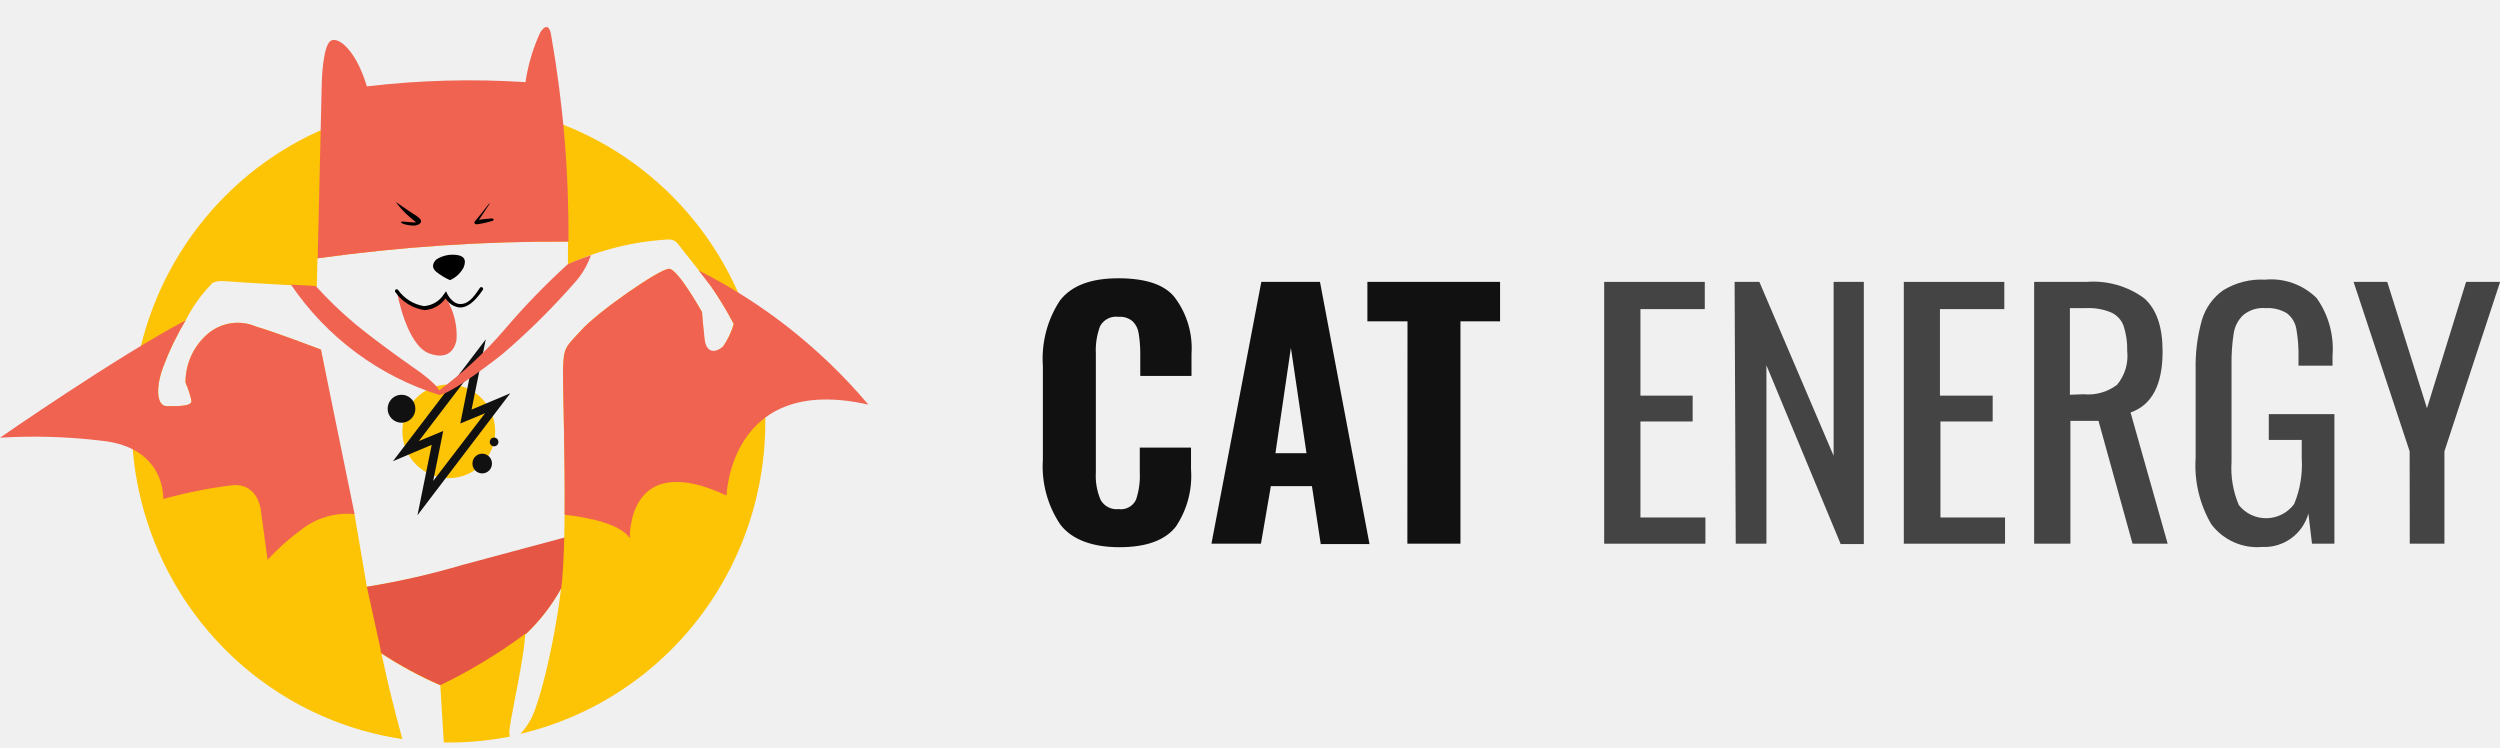
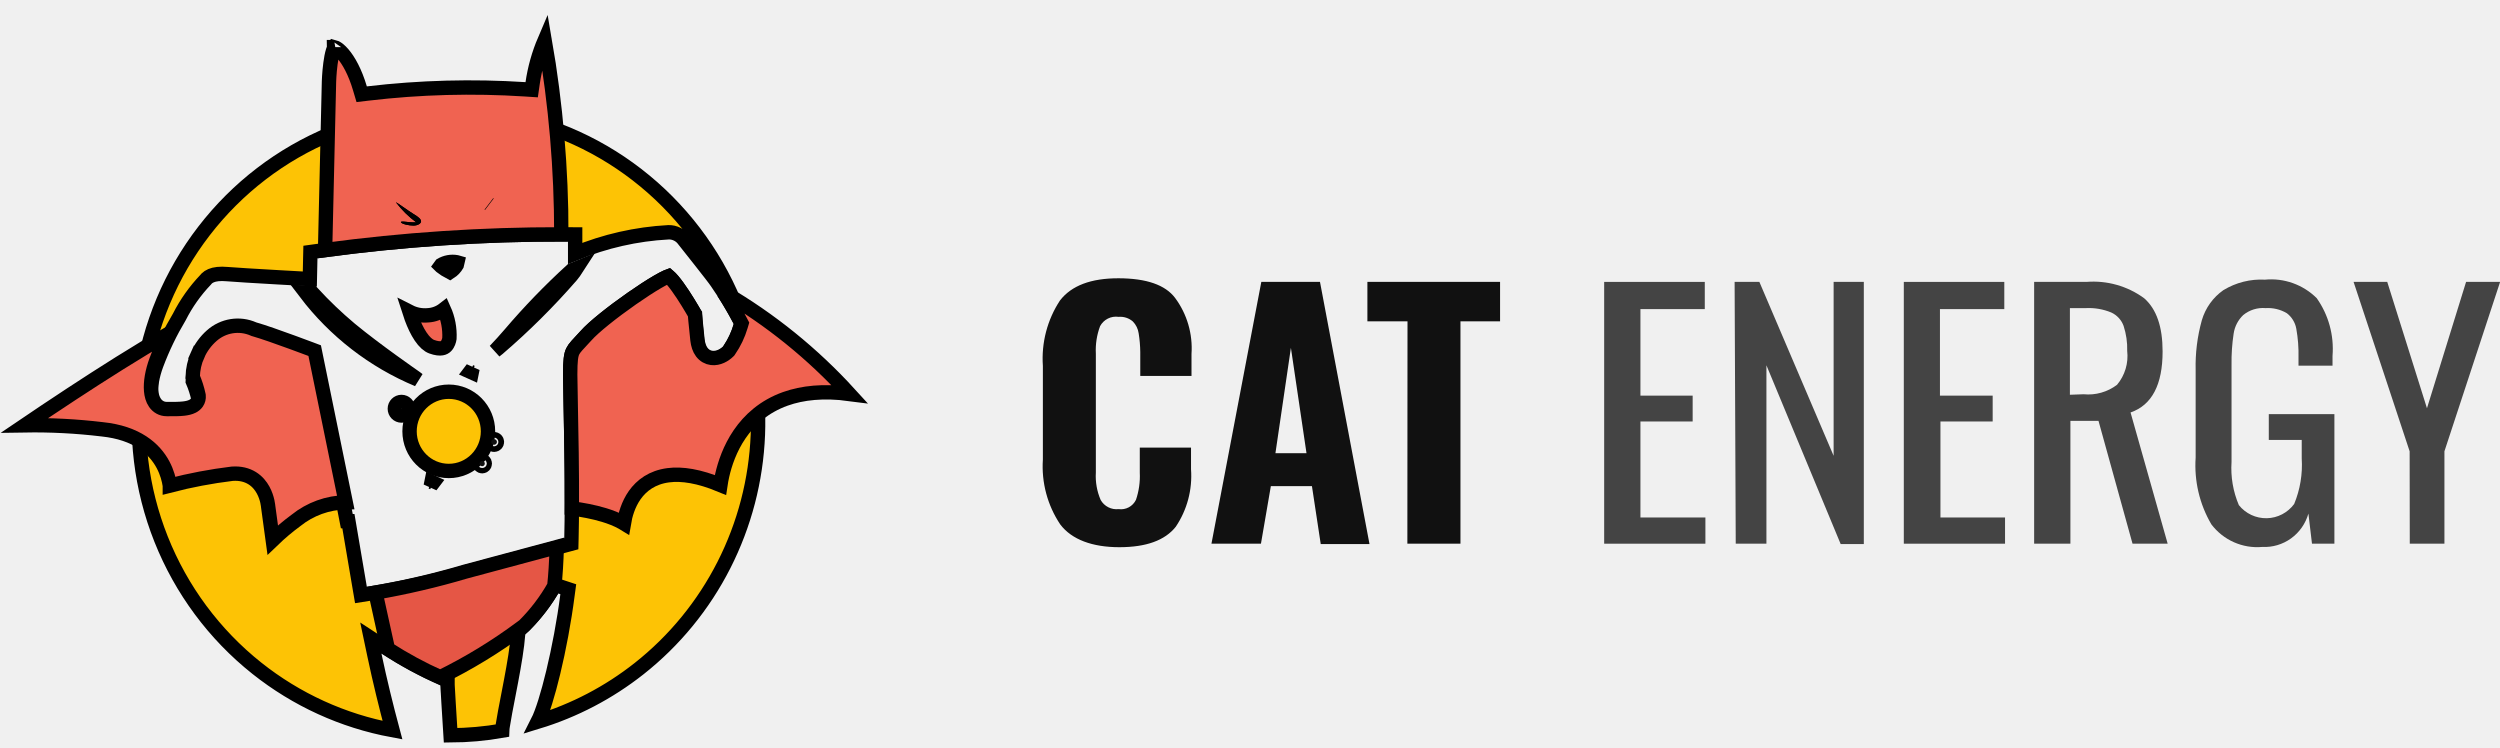
<svg xmlns="http://www.w3.org/2000/svg" width="174" height="52" viewBox="0 0 174 52" fill="none">
  <g clip-path="url(#clip0)">
-     <path d="M51.582 20.854C50.097 17.265 47.705 14.131 44.646 11.765C41.586 9.399 37.965 7.883 34.143 7.368C30.321 6.853 26.433 7.357 22.865 8.831C19.297 10.304 16.174 12.695 13.807 15.765C11.44 18.835 9.912 22.478 9.376 26.329C8.84 30.18 9.313 34.106 10.75 37.715C12.186 41.324 14.535 44.491 17.562 46.899C20.59 49.307 24.19 50.873 28.005 51.44C27.505 49.624 26.997 47.617 26.549 45.488C27.852 46.34 29.224 47.082 30.649 47.703C30.649 47.703 30.753 49.58 30.89 51.675C32.431 51.701 33.97 51.564 35.482 51.266C35.443 51.048 35.443 50.824 35.482 50.606C35.732 48.981 36.421 46.053 36.559 44.167C37.552 43.23 38.395 42.142 39.057 40.943L39.005 41.326C38.531 45.027 37.541 48.981 36.938 50.076C36.742 50.438 36.502 50.774 36.223 51.075C39.341 50.337 42.263 48.924 44.785 46.934C47.308 44.943 49.372 42.423 50.833 39.548C52.294 36.673 53.118 33.512 53.247 30.284C53.377 27.056 52.808 23.838 51.582 20.854ZM50.316 24.147C49.937 24.521 49.153 24.773 49.023 23.643C48.894 22.514 48.86 21.723 48.86 21.723C48.86 21.723 47.197 18.742 46.577 18.708C45.957 18.673 41.555 21.723 40.392 23.052C39.384 24.173 39.186 24.095 39.186 26.067C39.186 27.553 39.376 33.167 39.272 37.459L32.251 39.345C30.045 39.983 27.801 40.483 25.532 40.839L24.671 35.773H24.55L22.336 24.33C22.336 24.33 19.054 23.078 17.848 22.74C17.282 22.49 16.657 22.408 16.046 22.505C15.436 22.602 14.865 22.874 14.403 23.287C13.931 23.704 13.553 24.218 13.296 24.796C13.039 25.373 12.908 25.999 12.912 26.632C13.095 27.036 13.233 27.459 13.326 27.892C13.369 28.309 12.292 28.266 11.603 28.266C10.914 28.266 10.81 27.015 11.353 25.546C11.777 24.417 12.301 23.329 12.921 22.296C13.387 21.374 13.988 20.527 14.704 19.785C14.704 19.785 14.825 19.49 15.781 19.577C16.737 19.664 22.052 19.95 22.052 19.95L22.095 17.978C27.872 17.173 33.699 16.784 39.531 16.814C39.531 17.344 39.531 17.874 39.531 18.404C41.739 17.387 44.118 16.797 46.542 16.666C46.672 16.663 46.801 16.692 46.917 16.751C47.032 16.81 47.132 16.897 47.206 17.005C47.499 17.378 49.282 19.611 49.489 19.933C50.068 20.768 50.594 21.638 51.065 22.54C50.904 23.11 50.651 23.651 50.316 24.139V24.147Z" fill="#FDC305" />
-     <path d="M48.636 18.829C49.041 19.351 49.394 19.811 49.498 19.95C50.077 20.785 50.603 21.656 51.074 22.557C50.91 23.109 50.66 23.631 50.333 24.104C49.954 24.477 49.17 24.729 49.041 23.6C48.912 22.47 48.86 21.723 48.86 21.723C48.86 21.723 47.198 18.742 46.578 18.708C45.957 18.673 41.555 21.723 40.392 23.052C39.385 24.173 39.186 24.095 39.186 26.067C39.186 27.371 39.333 31.846 39.298 35.825C40.858 35.999 43.149 36.434 43.838 37.459C43.838 37.459 43.588 31.22 50.566 34.487C50.566 34.487 50.807 25.981 60.438 28.162C57.164 24.284 53.151 21.111 48.636 18.829Z" fill="#F06351" />
-     <path d="M39.565 16.814C39.6 11.999 39.197 7.191 38.359 2.45C38.359 2.45 38.23 1.321 37.61 2.242C37.098 3.343 36.75 4.514 36.576 5.717C32.894 5.479 29.198 5.578 25.533 6.013C24.826 3.623 23.62 2.537 23.043 2.824C22.466 3.111 22.397 5.674 22.397 5.674L22.113 17.978C27.896 17.172 33.728 16.783 39.565 16.814Z" fill="#F06351" />
-     <path d="M39.065 40.943C39.177 40.014 39.237 38.78 39.272 37.416L32.252 39.301C30.046 39.955 27.802 40.468 25.533 40.839L26.489 45.184C26.489 45.279 26.489 45.375 26.549 45.47C27.852 46.323 29.224 47.064 30.649 47.686C32.733 46.681 34.717 45.48 36.576 44.097V44.15C37.565 43.217 38.404 42.135 39.065 40.943Z" fill="#E55645" />
+     <path d="M37.42 50.234C37.749 49.588 38.142 48.308 38.506 46.795C38.892 45.191 39.261 43.261 39.501 41.391C39.501 41.39 39.501 41.39 39.501 41.389L39.552 41.01L38.619 40.702C37.982 41.855 37.171 42.902 36.215 43.803L36.074 43.937L36.06 44.131C35.993 45.042 35.792 46.219 35.571 47.392C35.505 47.739 35.438 48.086 35.373 48.425C35.22 49.211 35.077 49.949 34.989 50.524C34.969 50.634 34.958 50.745 34.954 50.856C33.767 51.065 32.564 51.172 31.359 51.178C31.303 50.306 31.254 49.495 31.217 48.874C31.196 48.509 31.178 48.209 31.167 48.001L31.153 47.76L31.15 47.697L31.149 47.681L31.148 47.677L31.148 47.676L31.148 47.676L30.649 47.703L31.148 47.676L31.131 47.368L30.849 47.245C29.449 46.635 28.102 45.907 26.823 45.069L25.81 44.407L26.059 45.591C26.449 47.441 26.883 49.198 27.317 50.818C23.873 50.178 20.631 48.7 17.874 46.507C14.915 44.154 12.618 41.059 11.214 37.53C9.81 34.002 9.347 30.163 9.871 26.398C10.396 22.633 11.889 19.072 14.203 16.071C16.516 13.069 19.569 10.733 23.055 9.293C26.542 7.853 30.342 7.36 34.076 7.863C37.81 8.366 41.349 9.848 44.34 12.161C47.33 14.473 49.668 17.536 51.12 21.045C52.319 23.963 52.874 27.108 52.748 30.264C52.621 33.421 51.816 36.511 50.387 39.322C48.959 42.133 46.942 44.596 44.476 46.541C42.367 48.205 39.974 49.455 37.42 50.234ZM50.667 24.503L50.816 24.356V24.29C51.138 23.792 51.384 23.248 51.546 22.676L51.6 22.484L51.508 22.308C51.029 21.391 50.493 20.504 49.904 19.654C49.774 19.456 49.262 18.8 48.772 18.179C48.473 17.799 48.174 17.422 47.947 17.136C47.792 16.941 47.672 16.788 47.608 16.707C47.488 16.538 47.329 16.4 47.144 16.306C46.954 16.209 46.743 16.16 46.53 16.166L46.523 16.166L46.515 16.167C44.285 16.288 42.093 16.786 40.031 17.64V17.64V17.637V17.633V17.63V17.627V17.624V17.621V17.618V17.615V17.612V17.609V17.605V17.602V17.599V17.596V17.593V17.59V17.587V17.584V17.581V17.578V17.574V17.571V17.568V17.565V17.562V17.559V17.556V17.553V17.55V17.547V17.543V17.54V17.537V17.534V17.531V17.528V17.525V17.522V17.518V17.515V17.512V17.509V17.506V17.503V17.5V17.497V17.494V17.491V17.488V17.484V17.481V17.478V17.475V17.472V17.469V17.466V17.463V17.459V17.456V17.453V17.45V17.447V17.444V17.441V17.438V17.435V17.432V17.428V17.425V17.422V17.419V17.416V17.413V17.41V17.407V17.404V17.401V17.397V17.394V17.391V17.388V17.385V17.382V17.379V17.376V17.373V17.369V17.366V17.363V17.36V17.357V17.354V17.351V17.348V17.345V17.341V17.338V17.335V17.332V17.329V17.326V17.323V17.32V17.317V17.314V17.311V17.307V17.304V17.301V17.298V17.295V17.292V17.289V17.286V17.282V17.279V17.276V17.273V17.27V17.267V17.264V17.261V17.258V17.255V17.251V17.248V17.245V17.242V17.239V17.236V17.233V17.23V17.227V17.224V17.22V17.217V17.214V17.211V17.208V17.205V17.202V17.199V17.195V17.192V17.189V17.186V17.183V17.18V17.177V17.174V17.171V17.168V17.165V17.161V17.158V17.155V17.152V17.149V17.146V17.143V17.14V17.137V17.133V17.13V17.127V17.124V17.121V17.118V17.115V17.112V17.109V17.105V17.102V17.099V17.096V17.093V17.09V17.087V17.084V17.081V17.078V17.074V17.071V17.068V17.065V17.062V17.059V17.056V17.053V17.05V17.047V17.043V17.04V17.037V17.034V17.031V17.028V17.025V17.022V17.018V17.015V17.012V17.009V17.006V17.003V17V16.997V16.994V16.991V16.988V16.984V16.981V16.978V16.975V16.972V16.969V16.966V16.963V16.959V16.956V16.953V16.95V16.947V16.944V16.941V16.938V16.935V16.932V16.928V16.925V16.922V16.919V16.916V16.913V16.91V16.907V16.904V16.901V16.897V16.894V16.891V16.888V16.885V16.882V16.879V16.876V16.873V16.869V16.866V16.863V16.86V16.857V16.854V16.851V16.848V16.845V16.841V16.838V16.835V16.832V16.829V16.826V16.823V16.82V16.817V16.814V16.316L39.533 16.314C33.677 16.284 27.827 16.675 22.026 17.483L21.605 17.541L21.595 17.967L21.564 19.423L21.234 19.405C20.721 19.377 20.027 19.338 19.303 19.297C17.85 19.214 16.294 19.121 15.826 19.079C15.303 19.031 14.943 19.081 14.69 19.188C14.561 19.242 14.46 19.311 14.384 19.387C14.355 19.416 14.331 19.445 14.31 19.473C13.579 20.239 12.963 21.108 12.483 22.055C11.852 23.109 11.317 24.219 10.885 25.371L10.884 25.373C10.597 26.15 10.465 26.907 10.518 27.501C10.544 27.795 10.62 28.095 10.787 28.334C10.97 28.595 11.252 28.766 11.603 28.766C11.655 28.766 11.711 28.766 11.77 28.767C12.078 28.768 12.472 28.77 12.798 28.732C12.987 28.71 13.213 28.668 13.401 28.571C13.499 28.52 13.616 28.44 13.704 28.312C13.8 28.173 13.841 28.009 13.823 27.841L13.82 27.814L13.815 27.788C13.722 27.355 13.588 26.934 13.413 26.528C13.423 26.001 13.538 25.481 13.753 24.999C13.981 24.487 14.316 24.031 14.734 23.662L14.736 23.66C15.127 23.31 15.609 23.081 16.125 22.999C16.64 22.917 17.168 22.986 17.646 23.197L17.679 23.211L17.713 23.221C18.294 23.384 19.397 23.774 20.373 24.131C20.857 24.308 21.303 24.475 21.629 24.597C21.732 24.636 21.823 24.67 21.898 24.698L24.059 35.868L24.138 36.273H24.249L25.039 40.923L25.122 41.41L25.61 41.333C27.898 40.973 30.16 40.47 32.386 39.826L39.402 37.942L39.763 37.845L39.772 37.471C39.846 34.388 39.77 30.6 39.72 28.172C39.701 27.219 39.686 26.476 39.686 26.067C39.686 25.069 39.742 24.707 39.862 24.456C39.92 24.334 40.005 24.218 40.153 24.05C40.226 23.967 40.31 23.878 40.411 23.769L40.416 23.764C40.518 23.655 40.634 23.531 40.764 23.387L40.764 23.387L40.768 23.382C41.305 22.768 42.649 21.704 43.974 20.778C44.629 20.321 45.262 19.91 45.764 19.617C46.016 19.47 46.227 19.358 46.388 19.285C46.445 19.259 46.491 19.24 46.527 19.227C46.531 19.23 46.535 19.233 46.539 19.236C46.61 19.294 46.703 19.387 46.815 19.518C47.038 19.779 47.291 20.135 47.533 20.503C47.774 20.869 47.997 21.235 48.16 21.511C48.241 21.649 48.307 21.763 48.353 21.843C48.358 21.851 48.362 21.859 48.367 21.866C48.367 21.875 48.367 21.884 48.368 21.893C48.373 21.987 48.382 22.124 48.395 22.296C48.42 22.64 48.461 23.127 48.527 23.7C48.565 24.035 48.657 24.327 48.827 24.552C49.007 24.791 49.252 24.923 49.516 24.955C49.991 25.013 50.425 24.741 50.667 24.503Z" fill="#FDC305" stroke="black" />
+     <path d="M50.356 20.333C53.614 22.231 56.568 24.619 59.118 27.415C57.316 27.177 55.852 27.336 54.664 27.759C53.173 28.291 52.16 29.224 51.477 30.225C50.799 31.22 50.448 32.279 50.266 33.082C50.21 33.332 50.169 33.559 50.14 33.753C48.652 33.138 47.462 32.952 46.506 33.078C45.396 33.223 44.654 33.782 44.176 34.46C43.718 35.112 43.513 35.858 43.419 36.428C43.38 36.404 43.341 36.381 43.301 36.359C42.923 36.148 42.487 35.98 42.039 35.844C41.306 35.622 40.504 35.477 39.801 35.383C39.815 32.815 39.759 30.061 39.721 28.156C39.701 27.206 39.686 26.468 39.686 26.067C39.686 25.069 39.743 24.707 39.862 24.456C39.921 24.334 40.005 24.218 40.153 24.05C40.227 23.967 40.31 23.878 40.411 23.77L40.416 23.764C40.518 23.655 40.635 23.531 40.764 23.387L40.764 23.387L40.769 23.382C41.305 22.768 42.65 21.704 43.975 20.778C44.63 20.321 45.262 19.91 45.765 19.617C46.017 19.47 46.228 19.358 46.388 19.285C46.445 19.259 46.492 19.24 46.528 19.227C46.531 19.23 46.535 19.233 46.539 19.236C46.61 19.294 46.703 19.387 46.816 19.518C47.039 19.779 47.291 20.135 47.534 20.503C47.775 20.869 47.997 21.235 48.16 21.511C48.242 21.649 48.308 21.763 48.354 21.843C48.359 21.853 48.365 21.863 48.37 21.872L48.372 21.896C48.379 21.986 48.389 22.116 48.404 22.282C48.434 22.613 48.479 23.087 48.544 23.657C48.583 23.991 48.675 24.284 48.845 24.509C49.025 24.747 49.27 24.88 49.533 24.912C50.008 24.97 50.443 24.698 50.684 24.46L50.718 24.427L50.745 24.388C51.102 23.872 51.374 23.302 51.553 22.699L51.611 22.505L51.517 22.326C51.161 21.643 50.773 20.978 50.356 20.333Z" fill="#F06351" stroke="black" />
+     <path d="M38.168 2.347C38.168 2.347 38.168 2.347 38.167 2.348L38.168 2.347ZM37.071 5.789C37.22 4.757 37.503 3.749 37.912 2.793C38.685 7.257 39.072 11.78 39.068 16.312C33.569 16.306 28.076 16.671 22.626 17.403L22.897 5.688L22.897 5.687L22.897 5.686L22.897 5.682L22.898 5.662C22.898 5.645 22.899 5.618 22.901 5.585C22.904 5.517 22.909 5.419 22.916 5.301C22.931 5.063 22.957 4.745 23 4.422C23.043 4.095 23.101 3.78 23.176 3.539C23.213 3.421 23.249 3.338 23.279 3.285C23.298 3.29 23.324 3.299 23.359 3.316C23.483 3.375 23.658 3.506 23.861 3.742C24.265 4.209 24.715 5.009 25.053 6.155L25.173 6.559L25.592 6.509C29.226 6.078 32.892 5.98 36.544 6.216L37.005 6.246L37.071 5.789ZM23.242 3.279C23.242 3.279 23.243 3.279 23.245 3.279C23.243 3.28 23.242 3.28 23.242 3.279Z" fill="#F06351" stroke="black" />
+     <path d="M38.58 40.786C38.009 41.798 37.303 42.726 36.483 43.544L36.277 43.696C34.506 45.014 32.618 46.165 30.639 47.135C29.375 46.571 28.154 45.91 26.989 45.16V45.129L26.977 45.076L26.134 41.245C28.244 40.879 30.332 40.391 32.387 39.782L38.752 38.073C38.718 39.115 38.664 40.047 38.58 40.786Z" fill="#E55645" stroke="black" />
+     <mask id="path-5-inside-1" fill="white">
+       <path d="M27.566 14.094C27.523 14.007 28.427 14.685 28.78 14.893C29.133 15.102 29.306 15.258 29.306 15.406C29.306 15.554 29.082 15.701 28.772 15.701C28.462 15.701 27.979 15.597 27.91 15.475C27.841 15.354 28.427 15.475 28.72 15.475H28.97C28.439 15.084 27.967 14.619 27.566 14.094Z" />
+     </mask>
    <path d="M27.566 14.094C27.523 14.007 28.427 14.685 28.78 14.893C29.133 15.102 29.306 15.258 29.306 15.406C29.306 15.554 29.082 15.701 28.772 15.701C28.462 15.701 27.979 15.597 27.91 15.475C27.841 15.354 28.427 15.475 28.72 15.475H28.97C28.439 15.084 27.967 14.619 27.566 14.094Z" fill="black" />
-     <path d="M34.026 14.189C34.026 14.189 33.165 15.302 33.087 15.354C33.01 15.406 32.941 15.649 33.251 15.606C33.607 15.552 33.959 15.471 34.302 15.362C34.397 15.31 34.362 15.189 34.199 15.206C34.035 15.223 33.613 15.249 33.337 15.302L34.069 14.198C34.069 14.198 34.095 14.094 34.026 14.189Z" fill="black" />
-     <path d="M31.322 19.498C31.721 19.321 32.051 19.016 32.26 18.63C32.502 18.056 32.26 17.839 31.881 17.761C31.36 17.665 30.822 17.77 30.374 18.056C30.038 18.378 30.081 18.69 30.374 18.925C30.665 19.155 30.983 19.348 31.322 19.498Z" fill="black" />
-     <path d="M31.011 20.593C30.912 20.79 30.778 20.967 30.615 21.115C30.37 21.314 30.068 21.429 29.754 21.445C29.279 21.492 28.805 21.355 28.427 21.062C28.253 20.96 28.099 20.828 27.971 20.672C27.884 20.577 27.779 20.503 27.66 20.454C27.66 20.454 28.306 24.026 29.874 24.599C31.442 25.172 31.735 23.939 31.778 23.608C31.83 22.62 31.584 21.638 31.072 20.793C31.072 20.532 31.054 20.706 31.011 20.593Z" fill="#F06351" />
-     <path d="M29.547 21.584C29.144 21.525 28.757 21.385 28.409 21.172C28.061 20.958 27.759 20.676 27.523 20.341C27.502 20.317 27.49 20.287 27.49 20.254C27.49 20.222 27.502 20.192 27.523 20.168C27.534 20.156 27.547 20.147 27.562 20.14C27.577 20.134 27.593 20.131 27.609 20.131C27.625 20.131 27.641 20.134 27.655 20.14C27.67 20.147 27.684 20.156 27.695 20.168C27.908 20.469 28.178 20.725 28.491 20.921C28.802 21.116 29.15 21.247 29.512 21.306C29.799 21.284 30.077 21.194 30.323 21.043C30.568 20.892 30.775 20.684 30.925 20.437L31.046 20.272L31.132 20.463C31.132 20.463 31.459 21.123 31.993 21.158C32.527 21.193 32.906 20.793 33.397 20.037C33.416 20.01 33.444 19.99 33.476 19.984C33.509 19.977 33.542 19.984 33.57 20.003C33.597 20.021 33.616 20.05 33.623 20.082C33.629 20.115 33.622 20.149 33.604 20.176C33.03 21.028 32.487 21.436 31.976 21.401C31.779 21.375 31.589 21.304 31.422 21.195C31.255 21.085 31.115 20.939 31.011 20.767C30.843 21.005 30.624 21.201 30.37 21.342C30.117 21.484 29.836 21.566 29.547 21.584Z" fill="black" />
-     <path d="M31.235 33.279C33.019 33.279 34.465 31.821 34.465 30.021C34.465 28.221 33.019 26.763 31.235 26.763C29.451 26.763 28.005 28.221 28.005 30.021C28.005 31.821 29.451 33.279 31.235 33.279Z" fill="#FDC305" />
-     <path d="M35.516 27.371L32.82 28.509L33.811 23.617L27.35 32.098L30.047 30.959L29.056 35.86L35.516 27.371ZM29.151 30.699L32.734 25.998L32.036 29.474L33.759 28.761L30.15 33.471L30.848 29.995L29.151 30.699Z" fill="#111111" />
-     <path d="M27.945 29.422C28.477 29.422 28.91 28.986 28.91 28.448C28.91 27.911 28.477 27.475 27.945 27.475C27.412 27.475 26.98 27.911 26.98 28.448C26.98 28.986 27.412 29.422 27.945 29.422Z" fill="#111111" />
-     <path d="M33.561 32.949C33.937 32.949 34.242 32.642 34.242 32.263C34.242 31.884 33.937 31.576 33.561 31.576C33.185 31.576 32.881 31.884 32.881 32.263C32.881 32.642 33.185 32.949 33.561 32.949Z" fill="#111111" />
-     <path d="M34.388 31.064C34.555 31.064 34.69 30.928 34.69 30.76C34.69 30.592 34.555 30.456 34.388 30.456C34.222 30.456 34.087 30.592 34.087 30.76C34.087 30.928 34.222 31.064 34.388 31.064Z" fill="#111111" />
-     <path d="M39.522 18.386C37.967 19.8 36.503 21.312 35.138 22.913C33.778 24.503 32.243 25.931 30.564 27.171C30.374 26.71 29.159 25.85 29.159 25.85C29.159 25.85 26.454 23.982 24.68 22.514C23.721 21.708 22.817 20.837 21.975 19.907L20.252 19.811C22.739 23.476 26.383 26.183 30.589 27.492C31.33 27.371 33.415 25.868 34.974 24.642C36.819 23.06 38.546 21.344 40.143 19.507C40.572 18.993 40.904 18.404 41.125 17.769C40.143 18.099 39.522 18.386 39.522 18.386Z" fill="#F06351" />
-     <path d="M22.337 24.33C22.337 24.33 19.055 23.078 17.849 22.74C17.282 22.49 16.657 22.408 16.047 22.505C15.436 22.602 14.866 22.874 14.403 23.287C13.931 23.704 13.554 24.218 13.296 24.796C13.039 25.373 12.908 25.999 12.913 26.632C13.095 27.036 13.233 27.459 13.326 27.892C13.369 28.309 12.293 28.266 11.603 28.266C10.914 28.266 10.811 27.015 11.354 25.546C11.777 24.417 12.302 23.329 12.921 22.296C8.227 24.764 0 30.464 0 30.464C2.353 30.321 4.714 30.391 7.055 30.673C11.578 31.133 11.362 34.731 11.362 34.731C12.953 34.288 14.574 33.966 16.212 33.766C18.038 33.645 18.168 35.608 18.168 35.608L18.624 38.962C19.317 38.206 20.082 37.519 20.907 36.912C21.97 36.053 23.324 35.648 24.68 35.782L22.337 24.33Z" fill="#F06351" />
+     <path d="M27.566 14.094L26.67 14.538L26.712 14.624L26.771 14.701L27.566 14.094ZM28.97 15.475V16.475H32.009L29.564 14.671L28.97 15.475ZM28.462 13.65C28.482 13.69 28.518 13.77 28.541 13.877C28.563 13.976 28.593 14.186 28.504 14.43C28.4 14.716 28.185 14.911 27.954 15.008C27.76 15.09 27.59 15.089 27.513 15.085C27.359 15.076 27.246 15.033 27.226 15.025C27.185 15.009 27.156 14.995 27.145 14.989C27.11 14.972 27.101 14.964 27.144 14.992C27.211 15.036 27.317 15.108 27.453 15.203C27.694 15.372 28.053 15.625 28.272 15.754L29.289 14.032C29.154 13.953 28.884 13.763 28.596 13.562C28.467 13.472 28.332 13.379 28.231 13.313C28.19 13.287 28.114 13.238 28.037 13.2C28.015 13.189 27.977 13.171 27.929 13.152C27.901 13.142 27.782 13.097 27.624 13.088C27.544 13.083 27.373 13.083 27.177 13.165C26.946 13.263 26.729 13.459 26.625 13.745C26.535 13.991 26.565 14.203 26.587 14.304C26.611 14.413 26.648 14.495 26.67 14.538L28.462 13.65ZM28.272 15.754C28.345 15.797 28.398 15.832 28.436 15.858C28.475 15.886 28.487 15.898 28.483 15.894C28.481 15.892 28.442 15.855 28.401 15.781C28.356 15.701 28.306 15.572 28.306 15.406H30.306C30.306 14.924 30.025 14.602 29.868 14.451C29.695 14.285 29.484 14.147 29.289 14.032L28.272 15.754ZM28.306 15.406C28.306 15.182 28.391 15.014 28.465 14.916C28.536 14.82 28.61 14.77 28.65 14.746C28.694 14.72 28.727 14.71 28.743 14.706C28.761 14.701 28.77 14.701 28.772 14.701V16.701C29.076 16.701 29.389 16.63 29.66 16.472C29.885 16.34 30.306 16 30.306 15.406H28.306ZM28.772 14.701C28.746 14.701 28.702 14.699 28.645 14.691C28.589 14.684 28.534 14.674 28.489 14.663C28.439 14.65 28.426 14.643 28.441 14.65C28.448 14.653 28.484 14.67 28.534 14.705C28.559 14.723 28.596 14.752 28.637 14.793C28.678 14.834 28.732 14.896 28.78 14.982L27.04 15.968C27.15 16.162 27.294 16.278 27.375 16.335C27.465 16.399 27.553 16.444 27.62 16.474C27.755 16.535 27.894 16.576 28.012 16.605C28.246 16.663 28.525 16.701 28.772 16.701V14.701ZM28.78 14.982C28.836 15.08 28.927 15.283 28.9 15.554C28.87 15.856 28.711 16.077 28.553 16.209C28.415 16.324 28.282 16.37 28.223 16.388C28.156 16.408 28.104 16.415 28.08 16.418C28.016 16.425 27.996 16.418 28.093 16.426C28.174 16.433 28.241 16.441 28.361 16.453C28.456 16.463 28.592 16.475 28.72 16.475V14.475C28.629 14.475 28.535 14.457 28.266 14.434C28.189 14.427 28.017 14.412 27.853 14.431C27.816 14.435 27.53 14.459 27.274 14.672C27.105 14.812 26.941 15.043 26.91 15.356C26.882 15.639 26.976 15.856 27.04 15.968L28.78 14.982ZM28.72 16.475H28.97V14.475H28.72V16.475ZM29.564 14.671C29.109 14.336 28.704 13.937 28.36 13.487L26.771 14.701C27.229 15.301 27.77 15.832 28.376 16.28L29.564 14.671Z" fill="black" mask="url(#path-5-inside-1)" />
+     <path d="M34.026 14.189L34.059 14.214L34.059 14.214L34.026 14.189Z" fill="black" stroke="black" />
+     <path d="M31.853 18.269C31.847 18.301 31.835 18.348 31.809 18.413C31.687 18.628 31.516 18.808 31.311 18.939C31.09 18.824 30.881 18.689 30.686 18.534C30.669 18.52 30.657 18.509 30.648 18.5C30.656 18.488 30.669 18.471 30.688 18.45C31.018 18.254 31.407 18.183 31.785 18.251C31.814 18.258 31.836 18.264 31.853 18.269Z" fill="black" stroke="black" />
+     <path d="M29.791 21.944C30.193 21.921 30.578 21.777 30.895 21.53C31.181 22.164 31.314 22.86 31.28 23.561C31.259 23.696 31.194 23.938 31.042 24.091C30.974 24.161 30.883 24.217 30.747 24.239C30.605 24.262 30.381 24.252 30.046 24.13C29.796 24.038 29.536 23.806 29.281 23.429C29.031 23.06 28.82 22.6 28.648 22.138C28.593 21.988 28.542 21.839 28.496 21.696C28.893 21.898 29.341 21.986 29.791 21.944Z" fill="#F06351" stroke="black" />
+     <path d="M33.501 20.106L33.501 20.106L33.501 20.106Z" fill="black" stroke="black" />
+     <path d="M33.965 30.021C33.965 31.549 32.739 32.779 31.235 32.779C29.732 32.779 28.505 31.549 28.505 30.021C28.505 28.494 29.732 27.263 31.235 27.263C32.739 27.263 33.965 28.494 33.965 30.021Z" fill="#FDC305" stroke="black" />
+     <path d="M32.723 25.87L32.888 25.653L32.834 25.92L32.723 25.87ZM29.978 33.823L30.035 33.542L30.151 33.595L29.978 33.823Z" fill="#111111" stroke="black" />
+     <path d="M28.41 28.448C28.41 28.714 28.197 28.922 27.945 28.922C27.692 28.922 27.48 28.714 27.48 28.448C27.48 28.183 27.692 27.975 27.945 27.975C28.197 27.975 28.41 28.183 28.41 28.448Z" fill="#111111" stroke="black" />
+     <path d="M33.742 32.263C33.742 32.37 33.657 32.449 33.561 32.449C33.466 32.449 33.381 32.37 33.381 32.263C33.381 32.156 33.466 32.076 33.561 32.076C33.657 32.076 33.742 32.156 33.742 32.263Z" fill="#111111" stroke="black" />
+     <path d="M34.19 30.76C34.19 30.656 34.275 30.564 34.388 30.564C34.502 30.564 34.587 30.656 34.587 30.76C34.587 30.864 34.502 30.956 34.388 30.956C34.275 30.956 34.19 30.864 34.19 30.76Z" fill="#111111" stroke="black" />
+     <path d="M35.518 23.238L35.518 23.238C36.852 21.673 38.282 20.194 39.8 18.81C39.81 18.805 39.822 18.8 39.834 18.795C39.904 18.765 40.006 18.721 40.139 18.667C40.024 18.846 39.898 19.019 39.762 19.183C38.185 20.997 36.478 22.693 34.657 24.256C34.588 24.31 34.519 24.364 34.449 24.419C34.816 24.036 35.172 23.642 35.518 23.238ZM28.867 26.256L28.872 26.26L28.873 26.26L28.873 26.26L28.882 26.266L28.918 26.293C28.95 26.316 28.996 26.349 29.052 26.392C29.061 26.398 29.07 26.405 29.079 26.413C25.999 25.127 23.303 23.044 21.268 20.368L21.743 20.395C22.561 21.284 23.434 22.12 24.358 22.896L24.358 22.896L24.361 22.899C25.261 23.644 26.391 24.485 27.292 25.137C27.743 25.464 28.138 25.745 28.421 25.944C28.562 26.044 28.676 26.123 28.754 26.177L28.844 26.24L28.867 26.256Z" fill="#F06351" stroke="black" />
+     <path d="M17.647 22.901L17.679 22.915L17.713 22.924C18.295 23.088 19.398 23.478 20.373 23.835C20.857 24.012 21.304 24.178 21.629 24.301C21.734 24.34 21.826 24.374 21.902 24.403L24.062 34.961C22.809 34.985 21.591 35.424 20.602 36.219C20.032 36.639 19.491 37.095 18.982 37.585L18.665 35.257L18.663 35.242C18.661 35.222 18.658 35.195 18.654 35.162C18.645 35.096 18.631 35.005 18.607 34.898C18.559 34.686 18.473 34.396 18.313 34.105C18.153 33.813 17.912 33.505 17.552 33.281C17.186 33.055 16.73 32.934 16.179 32.971L16.165 32.972L16.152 32.973C14.691 33.151 13.245 33.425 11.82 33.794C11.82 33.793 11.82 33.793 11.82 33.792C11.763 33.406 11.635 32.884 11.346 32.342C10.752 31.231 9.525 30.127 7.11 29.879C5.32 29.664 3.517 29.571 1.715 29.601C2.552 29.034 3.694 28.267 4.974 27.427C7.09 26.04 9.569 24.463 11.666 23.263C11.377 23.853 11.117 24.458 10.886 25.074L10.885 25.076C10.597 25.854 10.466 26.611 10.519 27.205C10.545 27.499 10.62 27.798 10.788 28.038C10.97 28.299 11.253 28.47 11.603 28.47C11.655 28.47 11.711 28.47 11.771 28.47C12.079 28.472 12.473 28.474 12.798 28.436C12.987 28.413 13.213 28.372 13.402 28.274C13.5 28.224 13.616 28.143 13.705 28.015C13.8 27.877 13.841 27.712 13.824 27.544L13.821 27.518L13.815 27.491C13.723 27.059 13.588 26.637 13.413 26.232C13.423 25.704 13.539 25.184 13.753 24.703L13.296 24.499L13.753 24.703C13.981 24.191 14.316 23.735 14.734 23.365L14.734 23.365L14.736 23.363C15.128 23.014 15.61 22.785 16.125 22.703C16.64 22.621 17.169 22.689 17.647 22.901Z" fill="#F06351" stroke="black" />
    <path d="M73.79 36.495C72.903 35.168 72.478 33.581 72.584 31.985V25.468C72.472 23.86 72.89 22.259 73.773 20.915C74.571 19.878 75.935 19.362 77.864 19.368C79.794 19.374 81.1 19.829 81.784 20.732C82.617 21.852 83.023 23.237 82.929 24.634V26.163H79.363V24.503C79.358 24.067 79.321 23.631 79.251 23.2C79.208 22.888 79.066 22.599 78.846 22.375C78.711 22.257 78.553 22.168 78.383 22.113C78.213 22.058 78.034 22.038 77.856 22.053C77.6 22.015 77.339 22.056 77.108 22.173C76.876 22.29 76.686 22.475 76.564 22.705C76.337 23.315 76.237 23.966 76.271 24.616V32.889C76.231 33.544 76.347 34.199 76.607 34.8C76.731 35.017 76.915 35.193 77.137 35.305C77.359 35.418 77.609 35.463 77.856 35.434C78.098 35.469 78.345 35.425 78.562 35.31C78.778 35.195 78.953 35.013 79.062 34.791C79.27 34.18 79.361 33.534 79.329 32.889V31.151H82.895V32.654C83 34.072 82.626 35.483 81.835 36.66C81.077 37.615 79.768 38.085 77.907 38.085C76.047 38.085 74.591 37.563 73.79 36.495Z" fill="#111111" />
    <path d="M87.788 19.62H91.871L95.317 37.867H91.923L91.311 33.836H88.451L87.762 37.841H84.317L87.788 19.62ZM90.932 31.542L89.847 24.208L88.77 31.542H90.932Z" fill="#111111" />
    <path d="M97.962 22.366H95.171V19.62H104.405V22.366H101.648V37.841H97.953L97.962 22.366Z" fill="#111111" />
    <path d="M111.65 19.62H118.653V21.514H114.174V27.536H117.809V29.335H114.174V36.017H118.696V37.841H111.65V19.62Z" fill="#444444" />
    <path d="M120.729 19.62H122.452L127.62 31.724V19.62H129.722V37.867H128.111L122.943 25.424V37.841H120.807L120.729 19.62Z" fill="#444444" />
    <path d="M132.505 19.62H139.499V21.514H135.02V27.536H138.69V29.335H135.055V36.017H139.551V37.841H132.505V19.62Z" fill="#444444" />
    <path d="M141.576 19.62H145.211C146.643 19.504 148.07 19.907 149.234 20.758C150.095 21.514 150.517 22.748 150.517 24.46C150.517 26.777 149.773 28.194 148.286 28.709L150.87 37.841H148.424L146.055 29.291H144.1V37.841H141.576V19.62ZM145.021 27.44C145.851 27.521 146.681 27.286 147.347 26.78C147.618 26.457 147.82 26.081 147.942 25.676C148.063 25.271 148.101 24.846 148.053 24.425C148.071 23.836 147.986 23.248 147.804 22.687C147.73 22.481 147.615 22.291 147.467 22.13C147.319 21.969 147.141 21.839 146.942 21.749C146.383 21.518 145.78 21.414 145.176 21.445H144.065V27.475L145.021 27.44Z" fill="#444444" />
    <path d="M153.911 36.495C153.088 35.093 152.707 33.471 152.817 31.846V25.763C152.788 24.59 152.933 23.418 153.248 22.288C153.497 21.438 154.026 20.699 154.747 20.194C155.618 19.664 156.626 19.41 157.641 19.464C158.298 19.401 158.961 19.483 159.582 19.705C160.204 19.927 160.771 20.284 161.242 20.75C162.068 21.918 162.459 23.343 162.344 24.773V25.451H159.976V24.886C159.992 24.21 159.94 23.535 159.821 22.87C159.742 22.444 159.509 22.063 159.166 21.801C158.719 21.535 158.202 21.411 157.684 21.445C157.122 21.396 156.562 21.571 156.125 21.931C155.768 22.273 155.534 22.726 155.462 23.218C155.353 23.933 155.304 24.657 155.315 25.381V32.15C155.247 33.178 155.421 34.209 155.824 35.156C156.057 35.448 156.354 35.681 156.691 35.84C157.028 35.998 157.396 36.076 157.768 36.068C158.139 36.061 158.504 35.968 158.835 35.796C159.165 35.624 159.452 35.379 159.674 35.078C160.089 34.076 160.269 32.99 160.2 31.907V30.621H157.908V28.822H162.474V37.841H160.914L160.665 35.747C160.467 36.443 160.042 37.051 159.459 37.472C158.876 37.893 158.168 38.103 157.452 38.067C156.778 38.127 156.1 38.014 155.481 37.739C154.862 37.465 154.322 37.036 153.911 36.495Z" fill="#444444" />
    <path d="M167.711 31.411L163.809 19.62H166.152L168.917 28.414L171.639 19.62H174.008L170.132 31.411V37.841H167.72L167.711 31.411Z" fill="#444444" />
  </g>
  <defs>
    <clipPath id="clip0">
      <rect width="174" height="51.683" fill="white" />
    </clipPath>
  </defs>
</svg>
